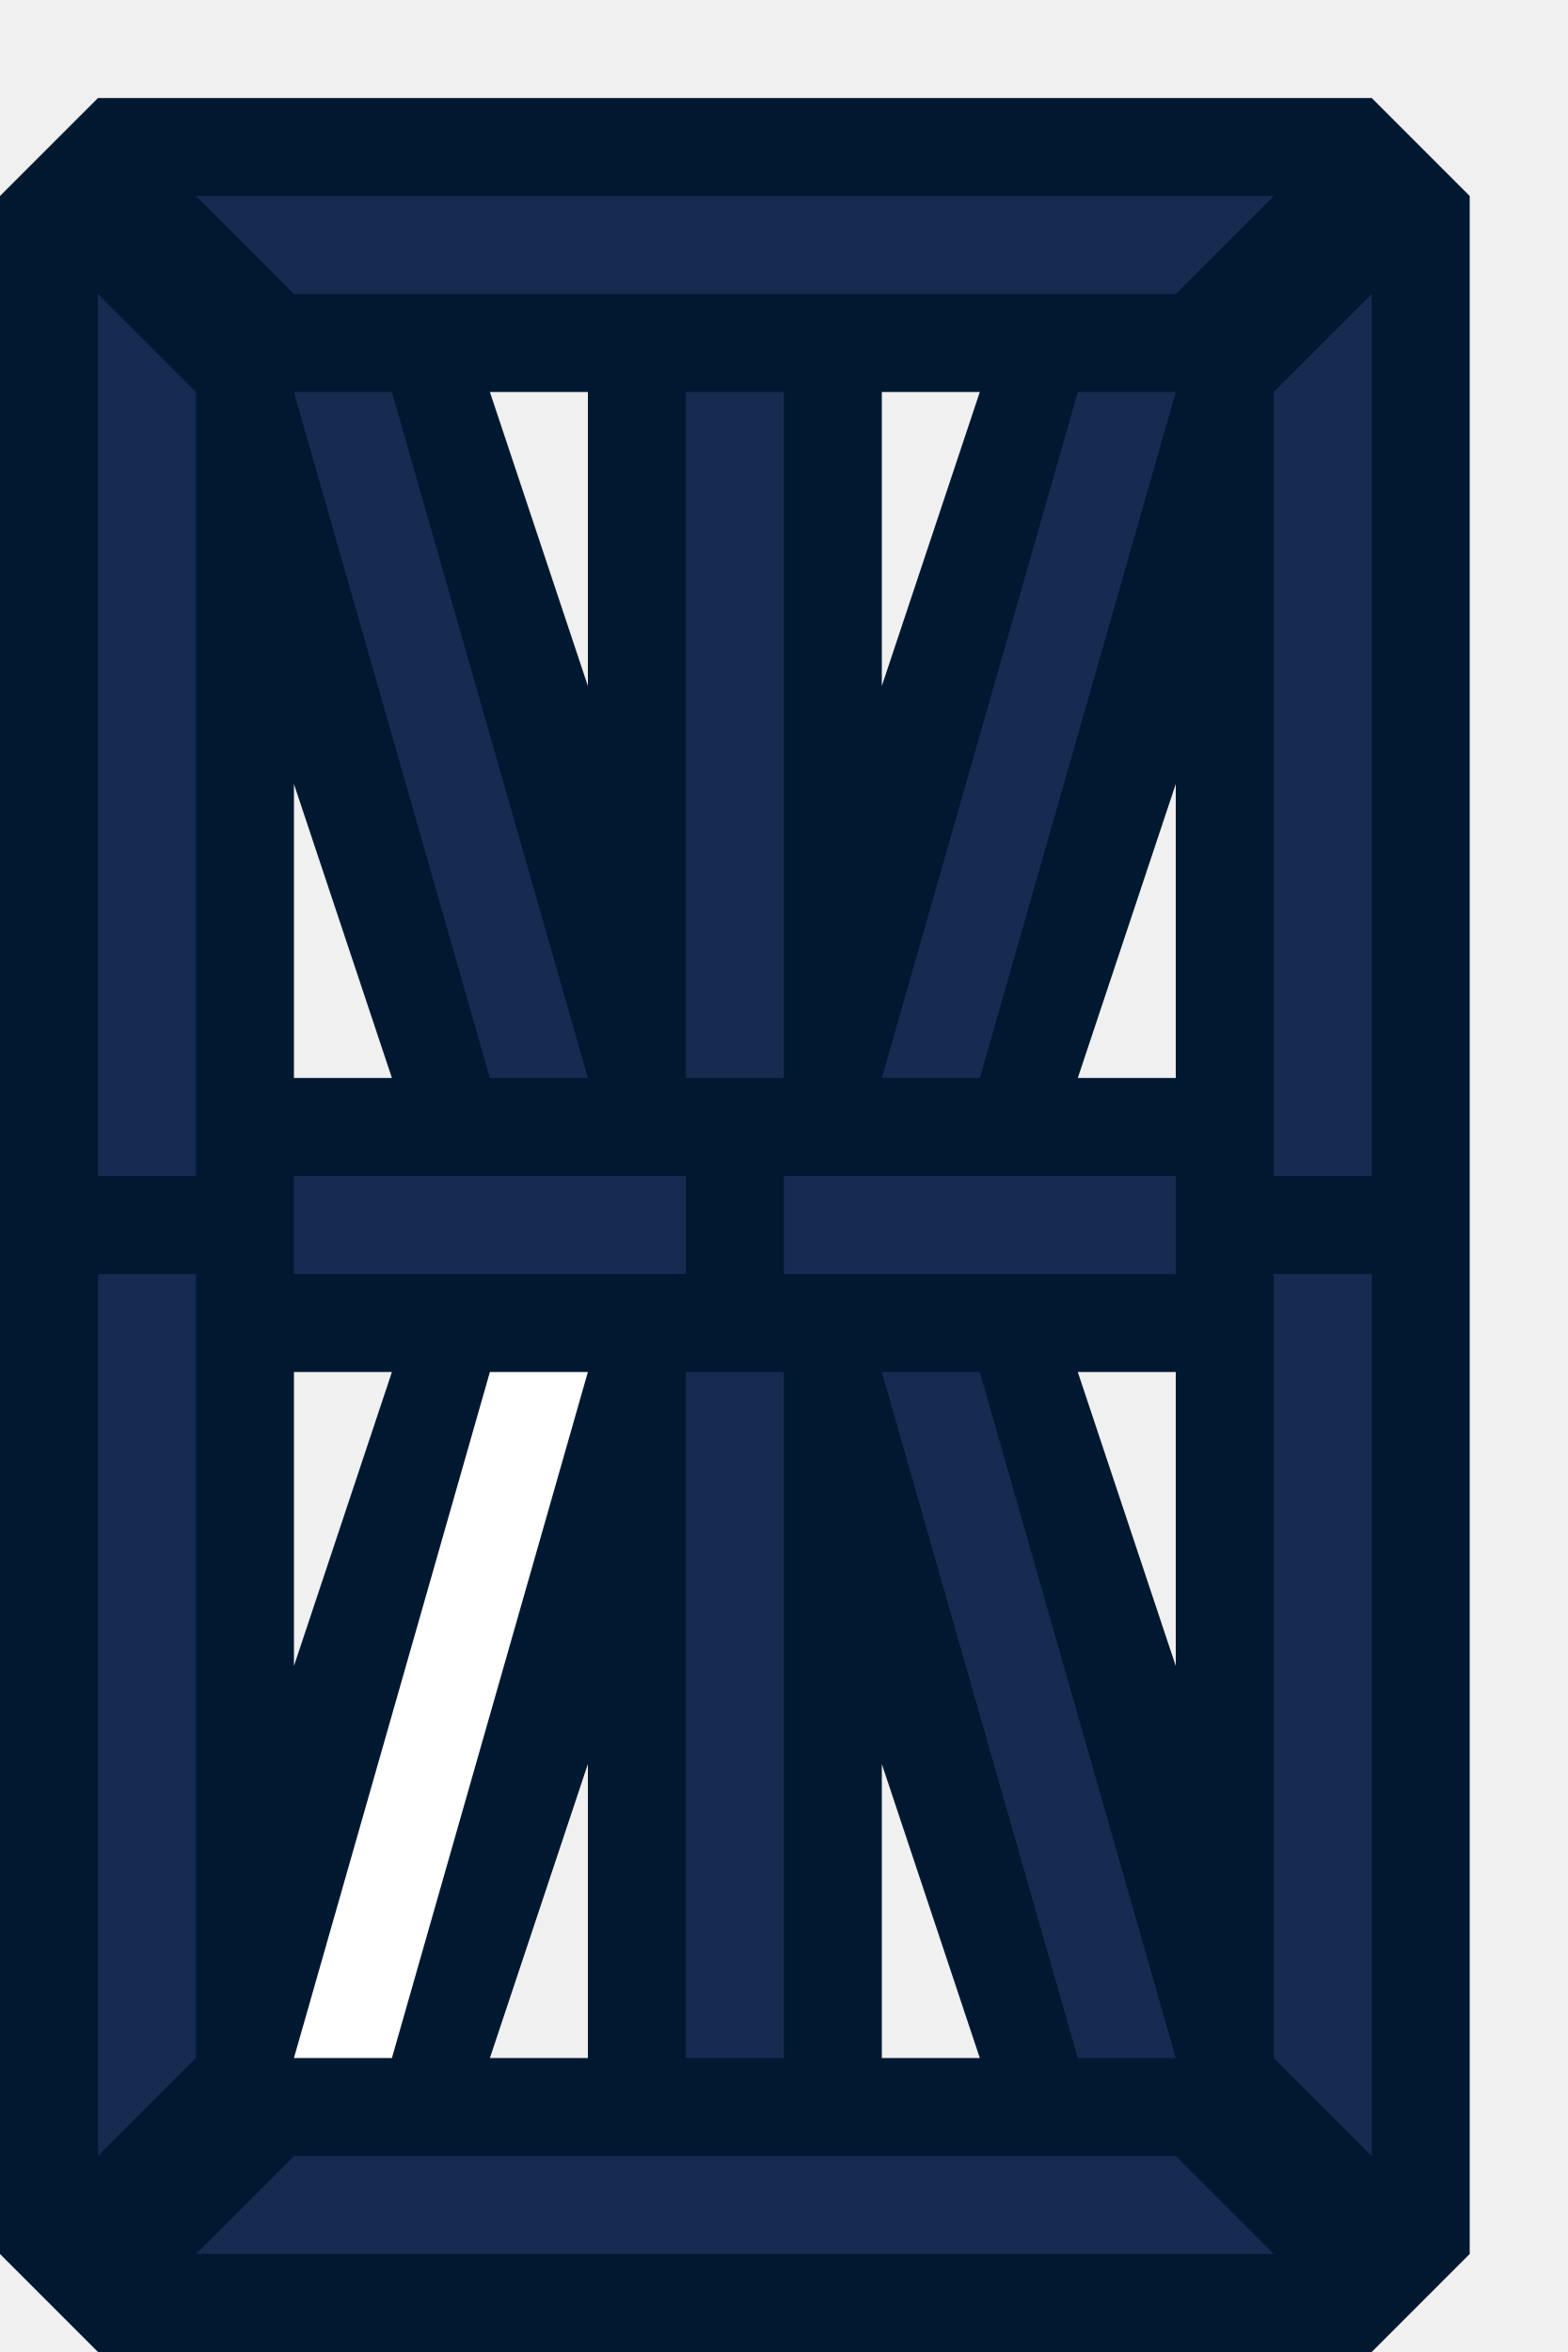
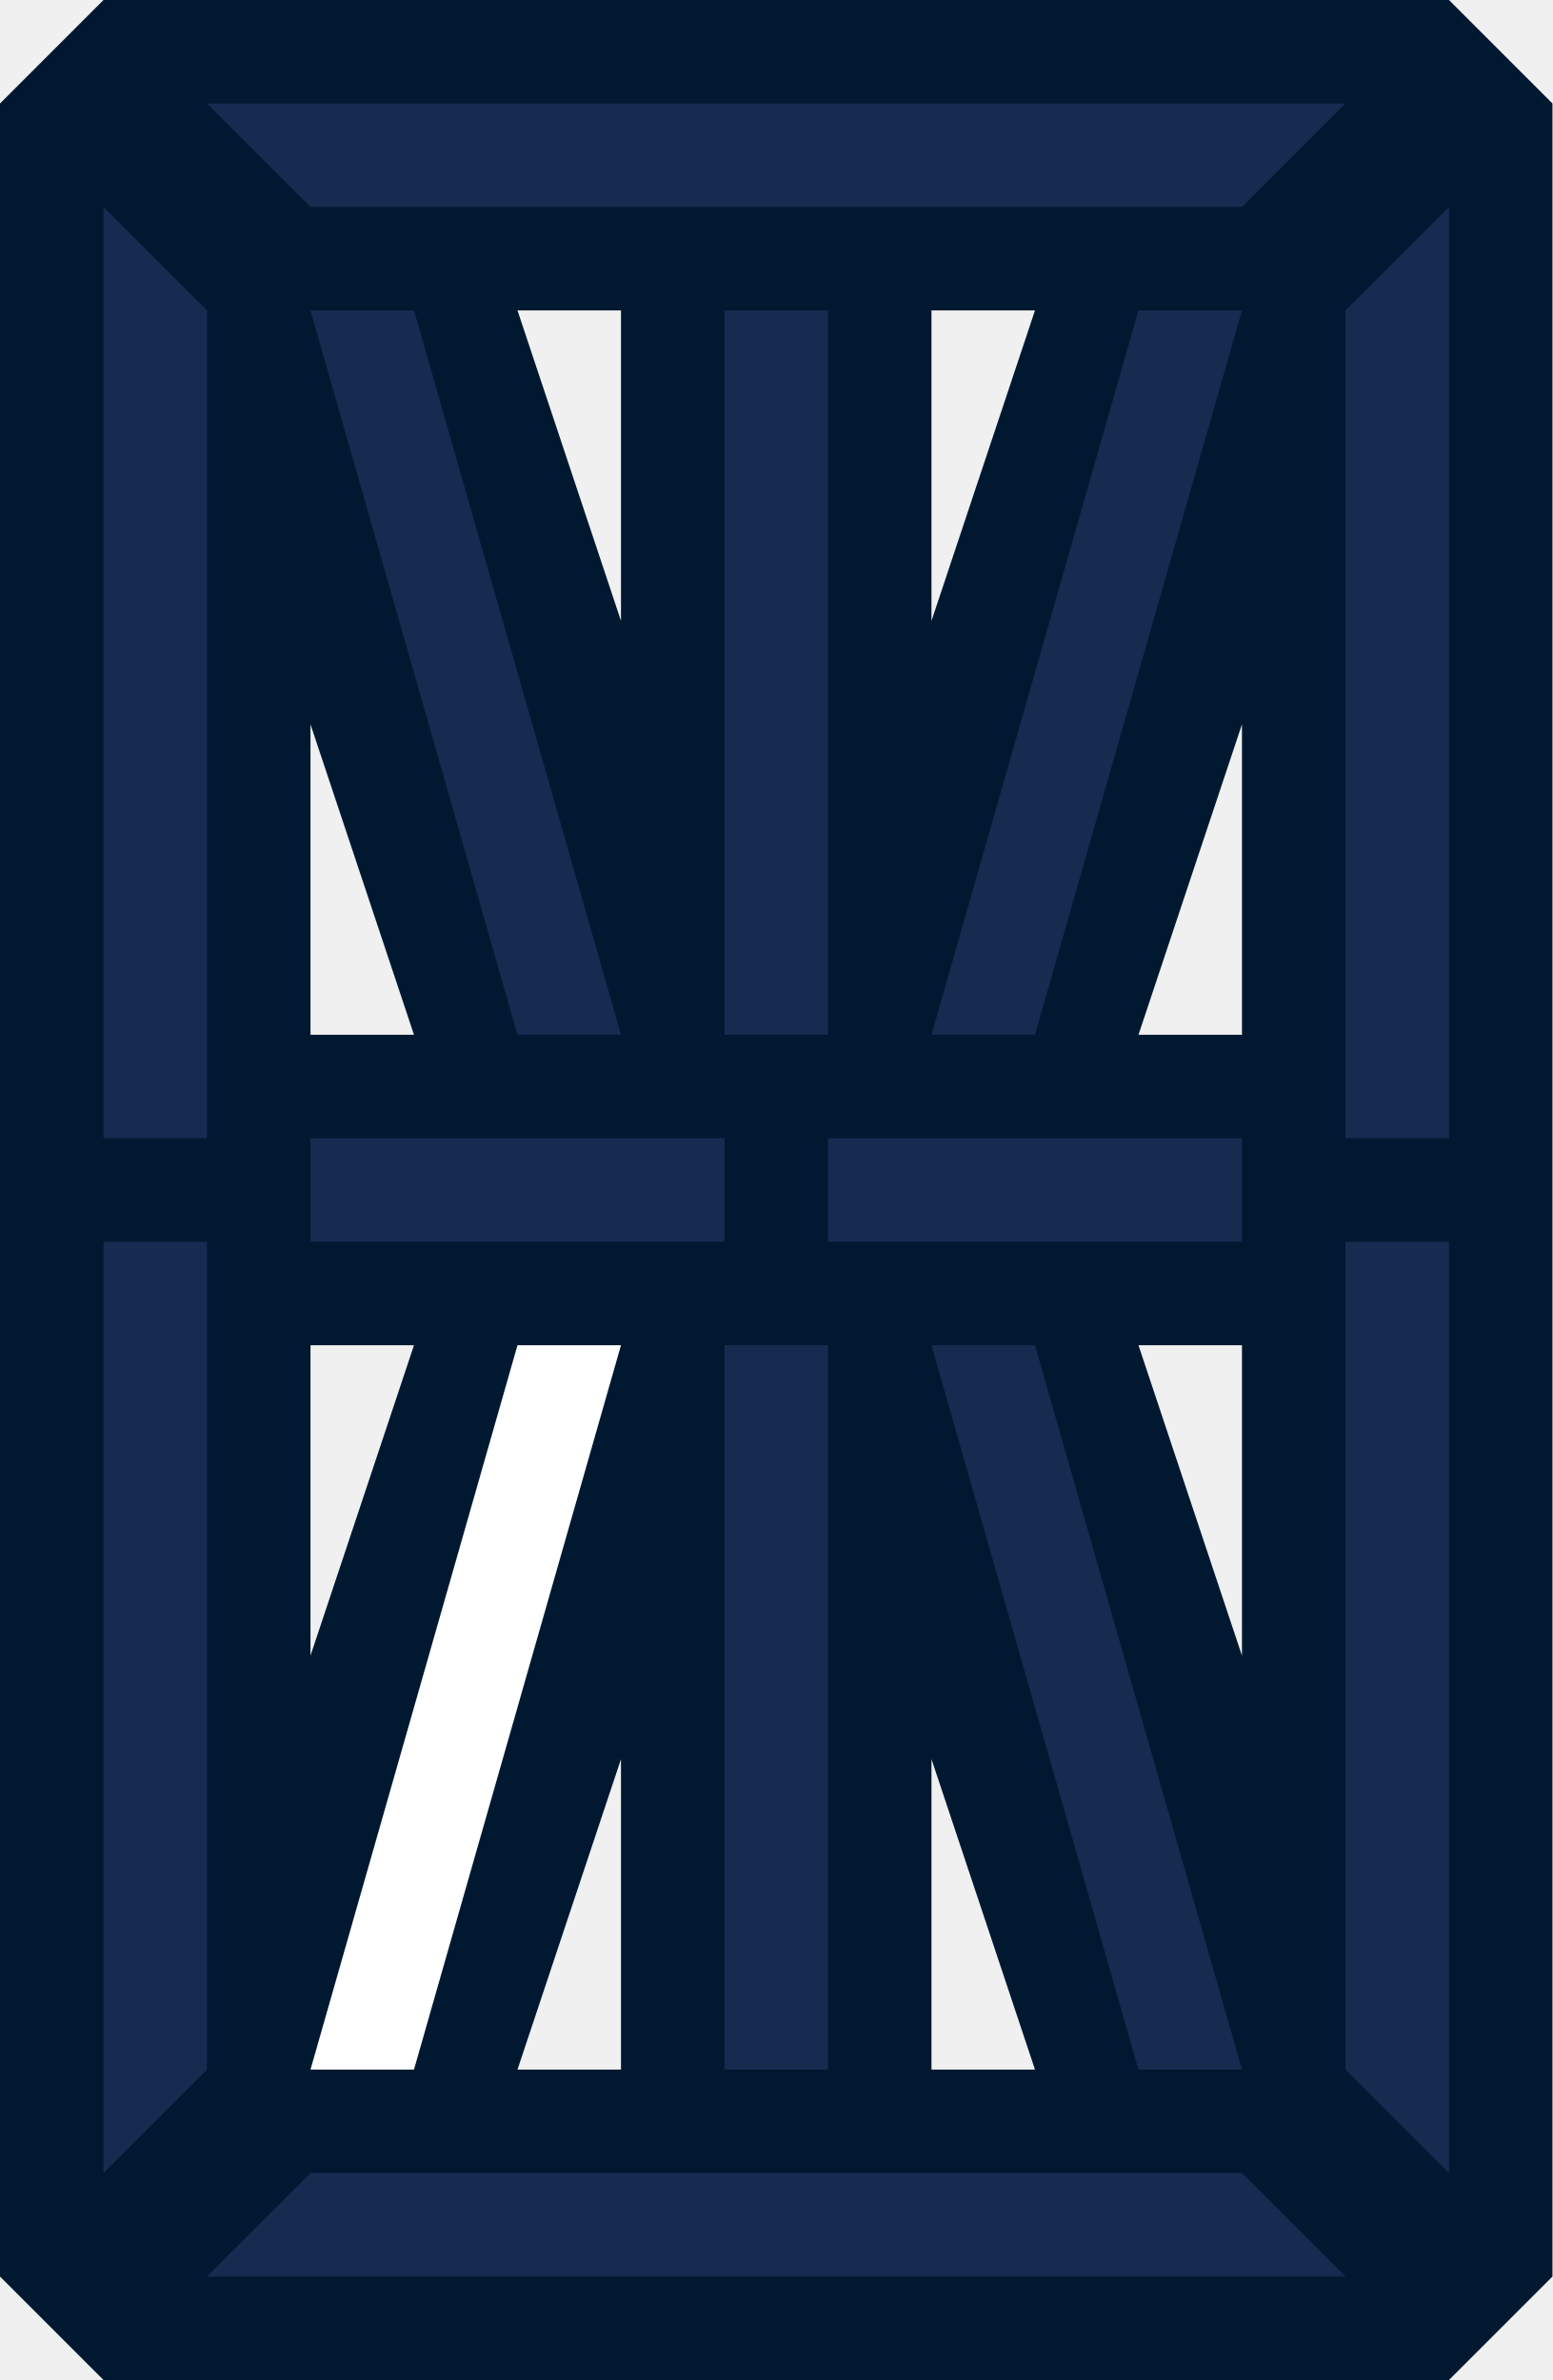
- <svg xmlns="http://www.w3.org/2000/svg" width="16" height="24" viewBox="0 0 16 24" version="1.1" id="svg8">
+ <svg xmlns="http://www.w3.org/2000/svg" width="15" height="23" viewBox="0 0 15 23" version="1.1" id="svg8">
  <defs id="defs2" />
-   <path style="fill:#001931;fill-opacity:1;stroke:none;stroke-opacity:1" d="M 1,1 0,2 v 21 l 1,1 h 13 l 1,-1 V 2 L 14,1 Z m 4,3 h 1 v 3 z m 4,0 h 1 L 9,7 Z M 3,8 4,11 H 3 Z m 9,0 v 3 h -1 z m -9,6 h 1 l -1,3 z m 8,0 h 1 v 3 z m -5,4 v 3 H 5 Z m 3,0 1,3 H 9 Z" id="path910" />
-   <path style="fill:#162b50;fill-opacity:1;stroke:none;stroke-opacity:1" d="m 2,2 1,1 h 9 l 1,-1 z" id="path826" />
-   <path style="fill:#162b50;fill-opacity:1;stroke:none;stroke-opacity:1" d="m 1,3 1,1 v 8 H 1 Z" id="path828" />
-   <rect style="fill:#162b50;fill-opacity:1;stroke:none;stroke-width:1;stroke-opacity:1" id="rect836" width="1" height="7" x="7" y="4" />
-   <rect style="fill:#162b50;fill-opacity:1;stroke:none;stroke-width:1;stroke-opacity:1" id="rect838" width="4" height="1" x="3" y="12" />
-   <path style="fill:#162b50;fill-opacity:1;stroke:none;stroke-opacity:1" d="m 9,11 2,-7 h 1 l -2,7 z" id="path840" />
-   <path style="fill:#162b50;fill-opacity:1;stroke:none;stroke-opacity:1" d="m 2,13 v 8 l -1,1 v -9 z" id="path844" />
-   <path style="fill:#162b50;fill-opacity:1;stroke:none;stroke-opacity:1" d="m 2,23 1,-1 h 9 l 1,1 z" id="path846" />
-   <path style="fill:#162b50;fill-opacity:1;stroke:none;stroke-opacity:1" d="m 13,21 1,1 v -9 h -1 z" id="path856" />
-   <path style="fill:#162b50;fill-opacity:1;stroke:none;stroke-opacity:1" d="M 13,12 V 4 l 1,-1 v 9 z" id="path858" />
-   <rect style="fill:#162b50;fill-opacity:1;stroke:none;stroke-width:1;stroke-opacity:1" id="rect860" width="4" height="1" x="8" y="12" />
-   <rect style="fill:#162b50;fill-opacity:1;stroke:none;stroke-width:1;stroke-opacity:1" id="rect836-3" width="1" height="7" x="7" y="14" />
-   <path style="fill:#162b50;fill-opacity:1;stroke:none;stroke-opacity:1" d="M 6,11 4,4 H 3 l 2,7 z" id="path840-6" />
-   <path style="fill:#162b50;fill-opacity:1;stroke:none;stroke-opacity:1" d="m 9,14 2,7 h 1 l -2,-7 z" id="path840-7" />
-   <path style="fill:#ffffff;fill-opacity:1;stroke:none;stroke-opacity:1" d="M 6,14 4,21 H 3 l 2,-7 z" id="path840-6-5" />
+   <path style="fill:#001931;fill-opacity:1;stroke:none;stroke-opacity:1" d="M 1,0 0,1 v 21 l 1,1 h 13 l 1,-1 V 1 L 14,0 Z m 4,3 h 1 v 3 z m 4,0 h 1 L 9,6 Z M 3,7 4,10 H 3 Z m 9,0 v 3 h -1 z m -9,6 h 1 l -1,3 z m 8,0 h 1 v 3 z m -5,4 v 3 H 5 Z m 3,0 1,3 H 9 Z" id="path910" />
+   <path style="fill:#162b50;fill-opacity:1;stroke:none;stroke-opacity:1" d="m 2,1 1,1 h 9 l 1,-1 z" id="path826" />
+   <path style="fill:#162b50;fill-opacity:1;stroke:none;stroke-opacity:1" d="m 1,2 1,1 v 8 H 1 Z" id="path828" />
+   <rect style="fill:#162b50;fill-opacity:1;stroke:none;stroke-width:1;stroke-opacity:1" id="rect836" width="1" height="7" x="7" y="3" />
+   <rect style="fill:#162b50;fill-opacity:1;stroke:none;stroke-width:1;stroke-opacity:1" id="rect838" width="4" height="1" x="3" y="11" />
+   <path style="fill:#162b50;fill-opacity:1;stroke:none;stroke-opacity:1" d="m 9,10 2,-7 h 1 l -2,7 z" id="path840" />
+   <path style="fill:#162b50;fill-opacity:1;stroke:none;stroke-opacity:1" d="m 2,12 v 8 l -1,1 v -9 z" id="path844" />
+   <path style="fill:#162b50;fill-opacity:1;stroke:none;stroke-opacity:1" d="m 2,22 1,-1 h 9 l 1,1 z" id="path846" />
+   <path style="fill:#162b50;fill-opacity:1;stroke:none;stroke-opacity:1" d="m 13,20 1,1 v -9 h -1 z" id="path856" />
+   <path style="fill:#162b50;fill-opacity:1;stroke:none;stroke-opacity:1" d="M 13,11 V 3 l 1,-1 v 9 z" id="path858" />
+   <rect style="fill:#162b50;fill-opacity:1;stroke:none;stroke-width:1;stroke-opacity:1" id="rect860" width="4" height="1" x="8" y="11" />
+   <rect style="fill:#162b50;fill-opacity:1;stroke:none;stroke-width:1;stroke-opacity:1" id="rect836-3" width="1" height="7" x="7" y="13" />
+   <path style="fill:#162b50;fill-opacity:1;stroke:none;stroke-opacity:1" d="M 6,10 4,3 H 3 l 2,7 z" id="path840-6" />
+   <path style="fill:#162b50;fill-opacity:1;stroke:none;stroke-opacity:1" d="m 9,13 2,7 h 1 l -2,-7 z" id="path840-7" />
+   <path style="fill:#ffffff;fill-opacity:1;stroke:none;stroke-opacity:1" d="M 6,13 4,20 H 3 l 2,-7 z" id="path840-6-5" />
</svg>
